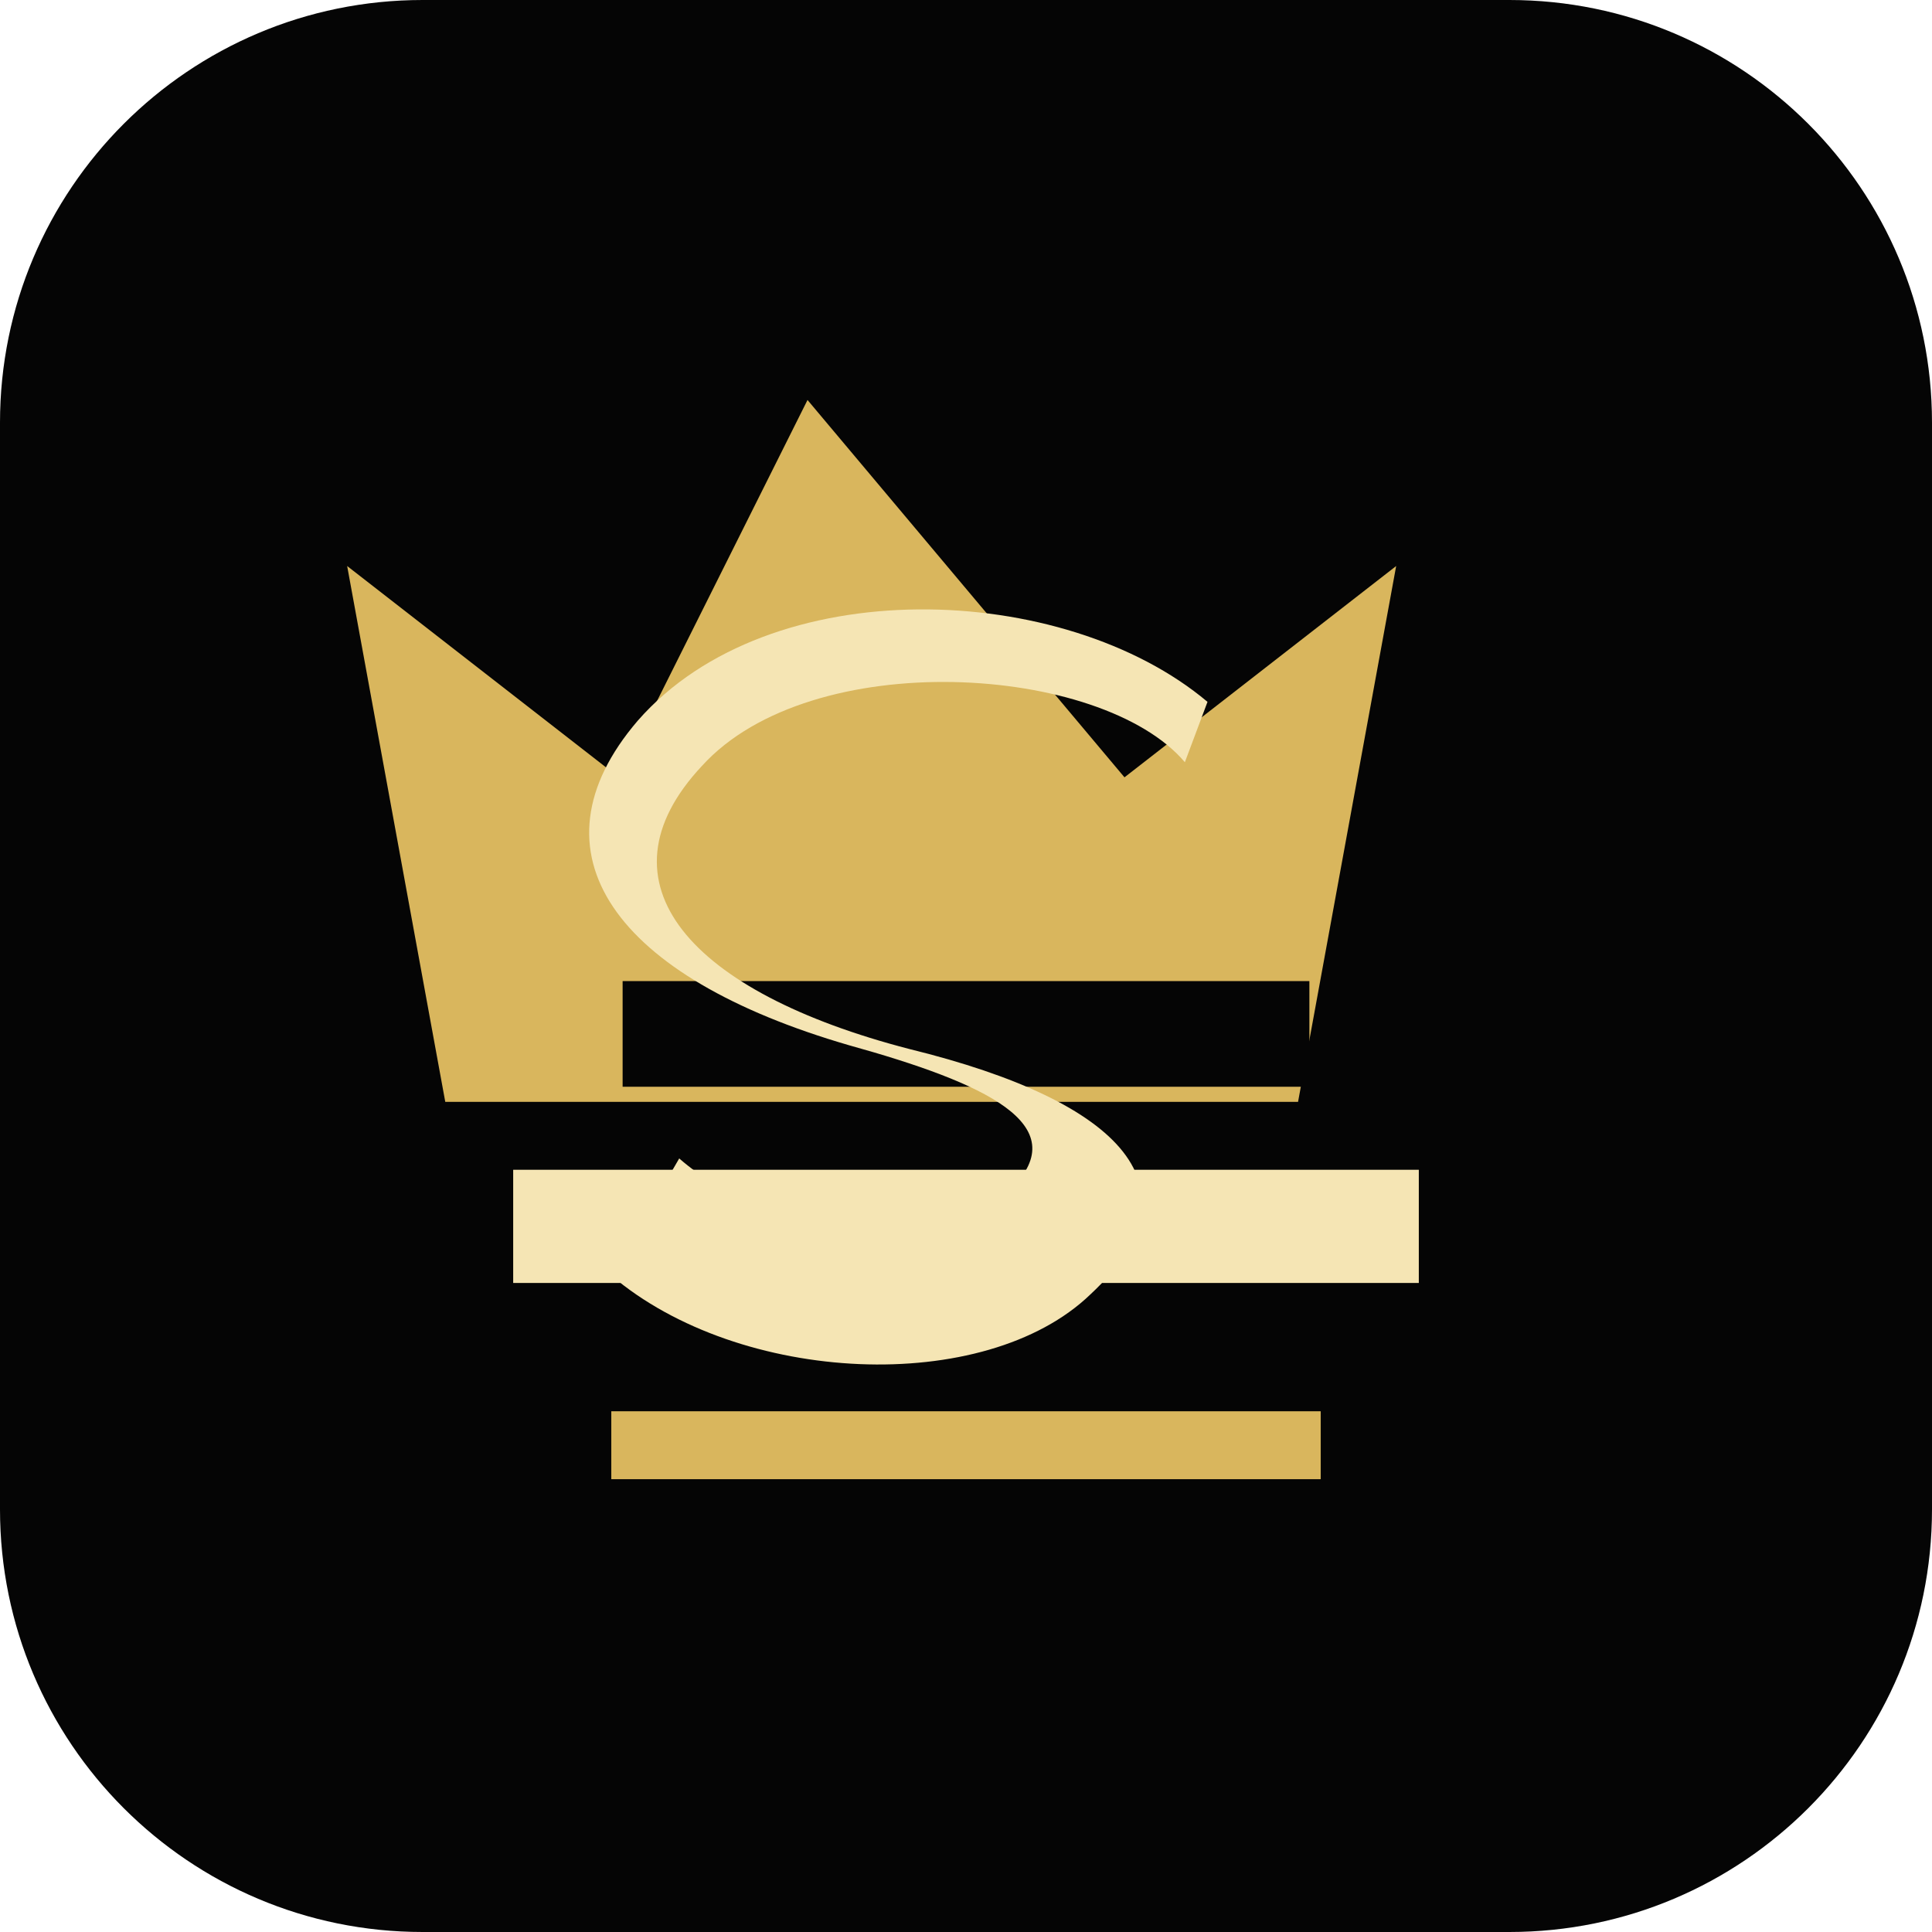
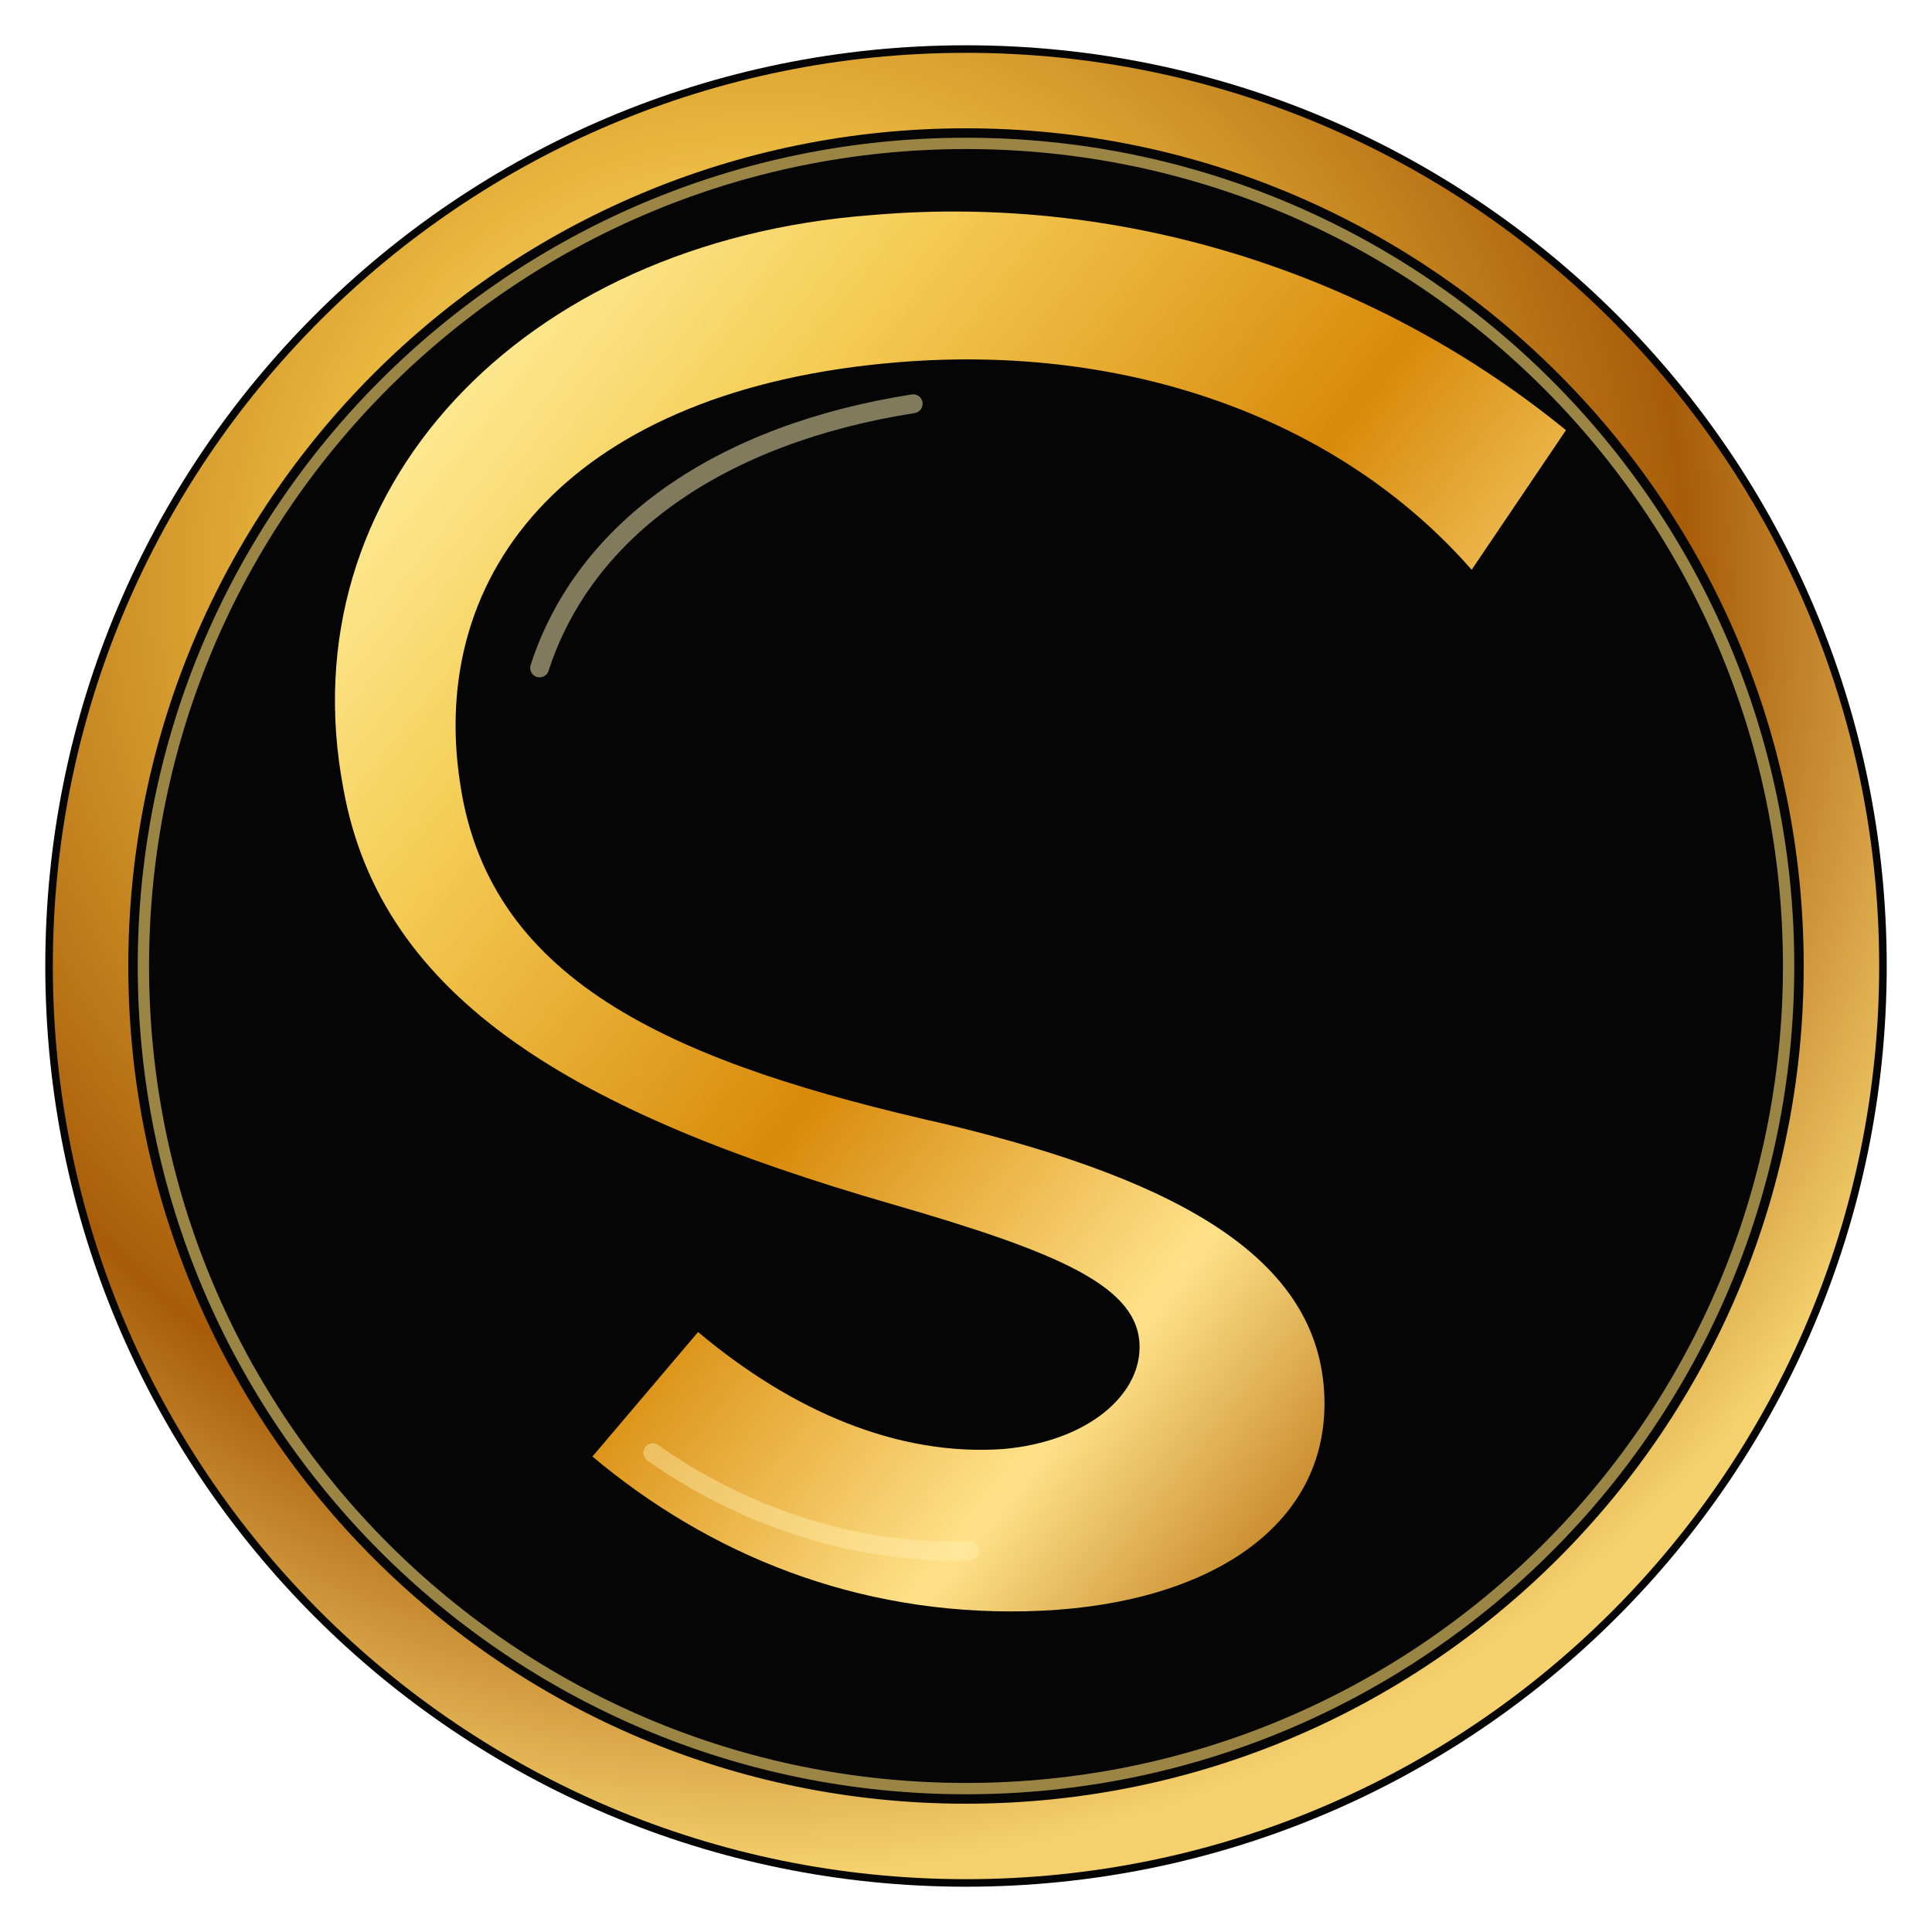
- <svg xmlns="http://www.w3.org/2000/svg" viewBox="0 0 512 512">
-   <rect width="512" height="512" rx="112" fill="#050505" />
-   <path d="M92 150 164 206 214 106 298 206 370 150 344 292H118Z" fill="#D9B65D" />
-   <path d="M136 310h240v30H136z" fill="#F5E5B4" />
-   <path d="M165 260h182v28H165z" fill="#050505" />
-   <path d="M314 202c-22-26-99-31-128 1-29 31-3 60 55 75 57 14 78 37 48 65-28 27-93 24-127-5l18-31c24 21 70 26 88 8 17-17-7-28-43-38-62-18-86-51-56-86 35-40 113-37 151-5z" fill="#F5E5B4" />
-   <path d="M162 374h188v18H162z" fill="#D9B65D" />
+ <svg xmlns="http://www.w3.org/2000/svg" viewBox="0 0 512 512" role="img" aria-labelledby="title">
+   <defs>
+     <radialGradient id="ring" cx="38%" cy="28%" r="74%">
+       <stop offset="0" stop-color="#FFF0AA" />
+       <stop offset="0.34" stop-color="#E9B73E" />
+       <stop offset="0.72" stop-color="#A85C08" />
+       <stop offset="1" stop-color="#F5D16D" />
+     </radialGradient>
+     <linearGradient id="gold" x1="0.05" y1="0.1" x2="0.92" y2="0.88">
+       <stop offset="0" stop-color="#FFF0A0" />
+       <stop offset="0.22" stop-color="#F5CD56" />
+       <stop offset="0.52" stop-color="#D88A0A" />
+       <stop offset="0.78" stop-color="#FFE28A" />
+       <stop offset="1" stop-color="#B46A08" />
+     </linearGradient>
+   </defs>
+   <circle cx="256" cy="256" r="244" fill="#050505" />
+   <circle cx="256" cy="256" r="232" fill="none" stroke="url(#ring)" stroke-width="20" />
+   <circle cx="256" cy="256" r="218" fill="none" stroke="#F6D36C" stroke-opacity=".62" stroke-width="3" />
+   <path d="M390 151C355 111 299 91 238 96 152 103 113 151 122 208c8 53 58 74 129 90 62 15 100 36 100 74 0 34-33 54-79 55-45 1-84-15-115-41l28-33c25 21 53 33 81 31 22-2 36-14 36-27 0-16-21-25-66-38-83-24-135-54-145-110-15-79 47-145 140-152 69-6 135 17 184 57z" fill="url(#gold)" />
+   <path d="M143 177c12-37 48-62 99-70" fill="none" stroke="#FFF1B4" stroke-opacity=".5" stroke-width="5" stroke-linecap="round" />
+   <path d="M173 385c24 17 54 27 84 26" fill="none" stroke="#FFF1B4" stroke-opacity=".42" stroke-width="5" stroke-linecap="round" />
</svg>
